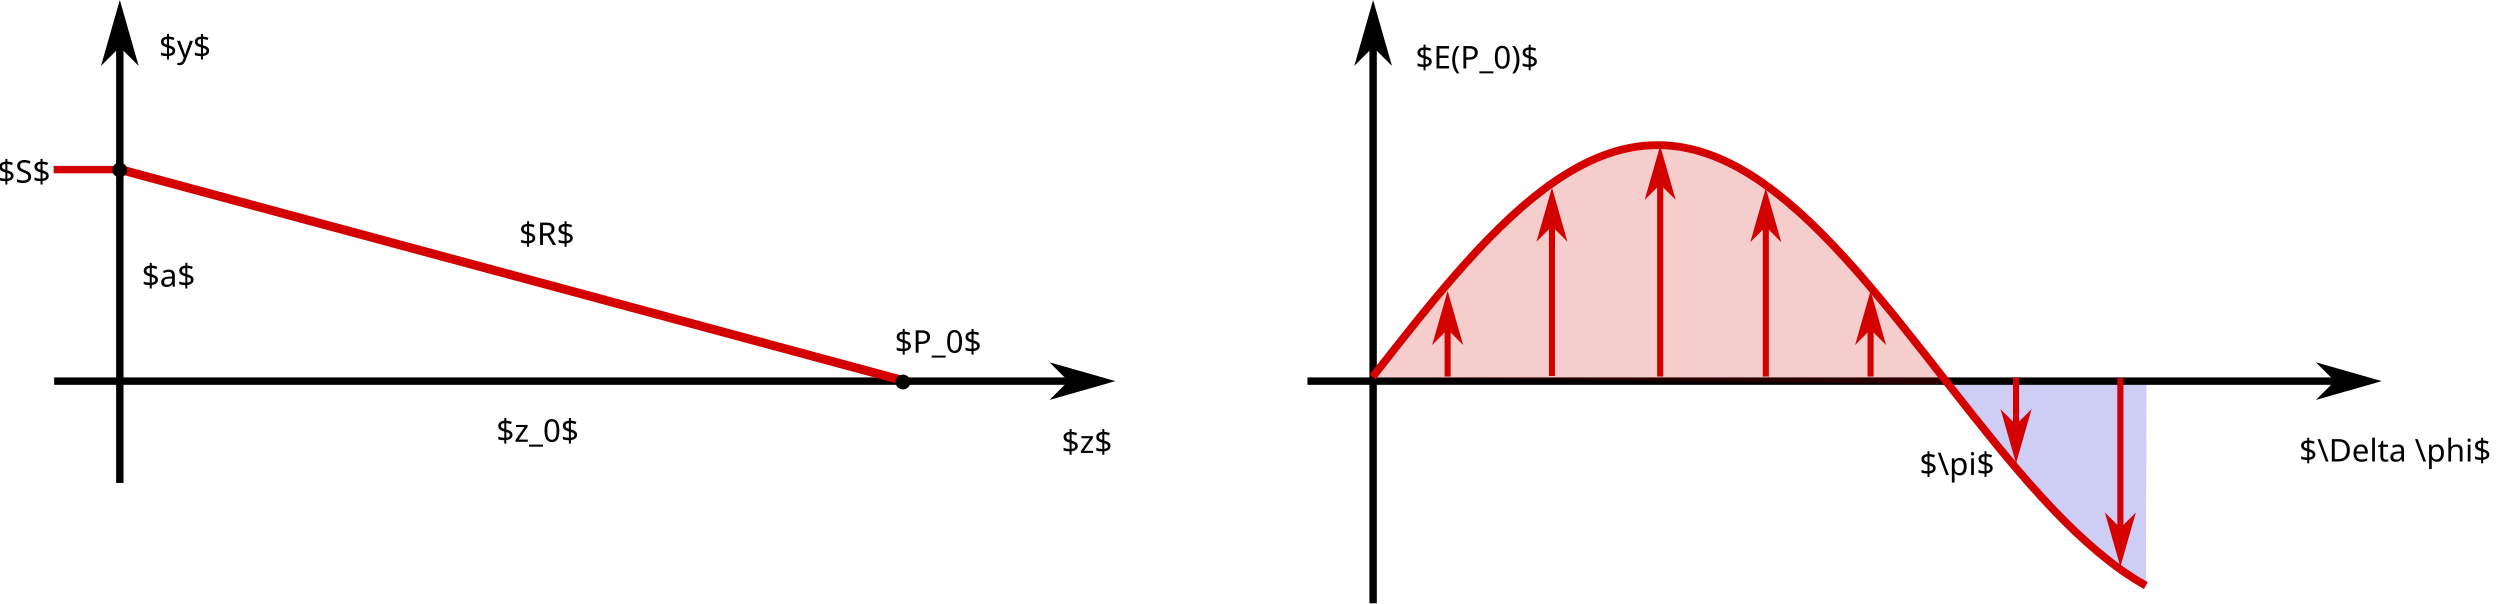
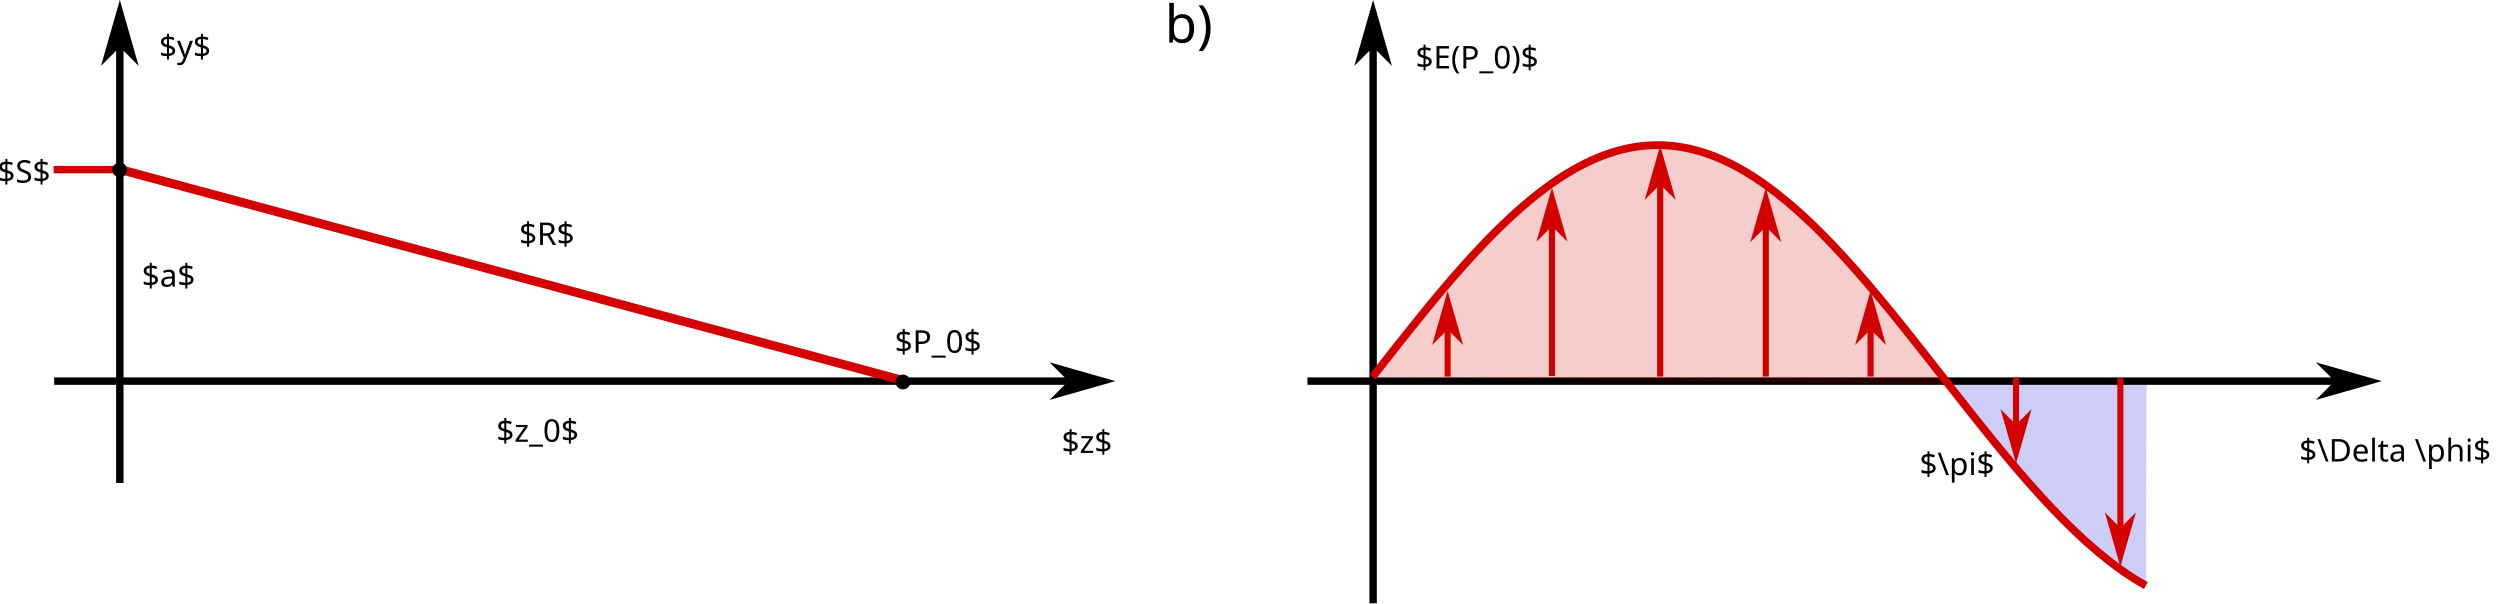
<svg xmlns="http://www.w3.org/2000/svg" width="505.691mm" height="122.028mm" viewBox="0 0 505.691 122.028" version="1.1" id="svg211">
  <defs id="defs205">
    <marker orient="auto" refY="0" refX="0" id="Arrow1Sstart" style="overflow:visible">
      <path id="path62074" d="M 0,0 5,-5 -12.5,0 5,5 Z" style="fill:#000000;fill-opacity:1;fill-rule:evenodd;stroke:#000000;stroke-width:1pt;stroke-opacity:1" transform="matrix(0.2,0,0,0.2,1.2,0)" />
    </marker>
    <marker orient="auto" refY="0" refX="0" id="Arrow2Mstart" style="overflow:visible">
      <path id="path62086" style="fill:#000000;fill-opacity:1;fill-rule:evenodd;stroke:#000000;stroke-width:0.625;stroke-linejoin:round;stroke-opacity:1" d="M 8.719,4.034 -2.207,0.016 8.719,-4.002 c -1.745,2.372 -1.735,5.617 -6e-7,8.035 z" transform="scale(0.6)" />
    </marker>
    <marker style="overflow:visible" id="marker18155" refX="0" refY="0" orient="auto">
      <path transform="matrix(0.4,0,0,0.4,4,0)" style="fill:#000000;fill-opacity:1;fill-rule:evenodd;stroke:#000000;stroke-width:1pt;stroke-opacity:1" d="M 0,0 5,-5 -12.5,0 5,5 Z" id="path18153" />
    </marker>
    <marker style="overflow:visible" id="marker15778" refX="0" refY="0" orient="auto">
      <path transform="matrix(-0.4,0,0,-0.4,-4,0)" style="fill:#d40000;fill-opacity:1;fill-rule:evenodd;stroke:#d40000;stroke-width:1pt;stroke-opacity:1" d="M 0,0 5,-5 -12.5,0 5,5 Z" id="path15776" />
    </marker>
    <marker style="overflow:visible" id="marker14070" refX="0" refY="0" orient="auto">
      <path transform="matrix(-0.4,0,0,-0.4,-4,0)" style="fill:#d40000;fill-opacity:1;fill-rule:evenodd;stroke:#d40000;stroke-width:1pt;stroke-opacity:1" d="M 0,0 5,-5 -12.5,0 5,5 Z" id="path14068" />
    </marker>
    <marker orient="auto" refY="0" refX="0" id="StopL" style="overflow:visible">
      <path id="path1616" d="M 0,5.65 V -5.65" style="fill:#666666;fill-opacity:1;fill-rule:evenodd;stroke:#666666;stroke-width:1pt;stroke-opacity:1" transform="scale(0.8)" />
    </marker>
    <marker orient="auto" refY="0" refX="0" id="Arrow1Mstart-7" style="overflow:visible">
      <path id="path1453-0" d="M 0,0 5,-5 -12.5,0 5,5 Z" style="fill:#000000;fill-opacity:1;fill-rule:evenodd;stroke:#000000;stroke-width:1pt;stroke-opacity:1" transform="matrix(0.4,0,0,0.4,4,0)" />
    </marker>
    <marker orient="auto" refY="0" refX="0" id="Arrow1Mstart-3" style="overflow:visible">
      <path id="path1453-6" d="M 0,0 5,-5 -12.5,0 5,5 Z" style="fill:#000000;fill-opacity:1;fill-rule:evenodd;stroke:#000000;stroke-width:1pt;stroke-opacity:1" transform="matrix(0.4,0,0,0.4,4,0)" />
    </marker>
    <marker orient="auto" refY="0" refX="0" id="Arrow1Mend-1" style="overflow:visible">
      <path id="path1456-2" d="M 0,0 5,-5 -12.5,0 5,5 Z" style="fill:#000000;fill-opacity:1;fill-rule:evenodd;stroke:#000000;stroke-width:1pt;stroke-opacity:1" transform="matrix(-0.4,0,0,-0.4,-4,0)" />
    </marker>
    <marker orient="auto" refY="0" refX="0" id="Arrow1Mstart-7-9" style="overflow:visible">
      <path id="path1453-0-3" d="M 0,0 5,-5 -12.5,0 5,5 Z" style="fill:#666666;fill-opacity:1;fill-rule:evenodd;stroke:#666666;stroke-width:1pt;stroke-opacity:1" transform="matrix(0.4,0,0,0.4,4,0)" />
    </marker>
    <marker orient="auto" refY="0" refX="0" id="Arrow1Mend-9-1" style="overflow:visible">
      <path id="path1456-3-9" d="M 0,0 5,-5 -12.5,0 5,5 Z" style="fill:#666666;fill-opacity:1;fill-rule:evenodd;stroke:#666666;stroke-width:1pt;stroke-opacity:1" transform="matrix(-0.4,0,0,-0.4,-4,0)" />
    </marker>
    <marker orient="auto" refY="0" refX="0" id="Arrow1Mstart-3-6" style="overflow:visible">
      <path id="path1453-6-1" d="M 0,0 5,-5 -12.5,0 5,5 Z" style="fill:#000000;fill-opacity:1;fill-rule:evenodd;stroke:#000000;stroke-width:1pt;stroke-opacity:1" transform="matrix(0.4,0,0,0.4,4,0)" />
    </marker>
    <marker orient="auto" refY="0" refX="0" id="Arrow1Mend-1-0" style="overflow:visible">
      <path id="path1456-2-6" d="M 0,0 5,-5 -12.5,0 5,5 Z" style="fill:#000000;fill-opacity:1;fill-rule:evenodd;stroke:#000000;stroke-width:1pt;stroke-opacity:1" transform="matrix(-0.4,0,0,-0.4,-4,0)" />
    </marker>
    <marker orient="auto" refY="0" refX="0" id="Arrow1Mstart-7-9-6" style="overflow:visible">
      <path id="path1453-0-3-1" d="M 0,0 5,-5 -12.5,0 5,5 Z" style="fill:#000000;fill-opacity:1;fill-rule:evenodd;stroke:#000000;stroke-width:1pt;stroke-opacity:1" transform="matrix(0.4,0,0,0.4,4,0)" />
    </marker>
    <marker orient="auto" refY="0" refX="0" id="Arrow1Mend-9-1-5" style="overflow:visible">
      <path id="path1456-3-9-5" d="M 0,0 5,-5 -12.5,0 5,5 Z" style="fill:#000000;fill-opacity:1;fill-rule:evenodd;stroke:#000000;stroke-width:1pt;stroke-opacity:1" transform="matrix(-0.4,0,0,-0.4,-4,0)" />
    </marker>
    <marker style="overflow:visible" id="marker14070-4" refX="0" refY="0" orient="auto">
      <path transform="matrix(-0.4,0,0,-0.4,-4,0)" style="fill:#d40000;fill-opacity:1;fill-rule:evenodd;stroke:#d40000;stroke-width:1pt;stroke-opacity:1" d="M 0,0 5,-5 -12.5,0 5,5 Z" id="path14068-5" />
    </marker>
    <marker style="overflow:visible" id="marker18155-3" refX="0" refY="0" orient="auto">
      <path transform="matrix(0.4,0,0,0.4,4,0)" style="fill:#000000;fill-opacity:1;fill-rule:evenodd;stroke:#000000;stroke-width:1pt;stroke-opacity:1" d="M 0,0 5,-5 -12.5,0 5,5 Z" id="path18153-0" />
    </marker>
    <marker style="overflow:visible" id="marker14070-8" refX="0" refY="0" orient="auto">
      <path transform="matrix(-0.4,0,0,-0.4,-4,0)" style="fill:#d40000;fill-opacity:1;fill-rule:evenodd;stroke:#d40000;stroke-width:1pt;stroke-opacity:1" d="M 0,0 5,-5 -12.5,0 5,5 Z" id="path14068-8" />
    </marker>
    <marker style="overflow:visible" id="marker14070-6" refX="0" refY="0" orient="auto">
      <path transform="matrix(-0.4,0,0,-0.4,-4,0)" style="fill:#d40000;fill-opacity:1;fill-rule:evenodd;stroke:#d40000;stroke-width:1pt;stroke-opacity:1" d="M 0,0 5,-5 -12.5,0 5,5 Z" id="path14068-1" />
    </marker>
    <marker style="overflow:visible" id="marker18155-7" refX="0" refY="0" orient="auto">
      <path transform="matrix(0.4,0,0,0.4,4,0)" style="fill:#000000;fill-opacity:1;fill-rule:evenodd;stroke:#000000;stroke-width:1pt;stroke-opacity:1" d="M 0,0 5,-5 -12.5,0 5,5 Z" id="path18153-9" />
    </marker>
    <marker style="overflow:visible" id="marker18155-3-2" refX="0" refY="0" orient="auto">
      <path transform="matrix(0.4,0,0,0.4,4,0)" style="fill:#000000;fill-opacity:1;fill-rule:evenodd;stroke:#000000;stroke-width:1pt;stroke-opacity:1" d="M 0,0 5,-5 -12.5,0 5,5 Z" id="path18153-0-0" />
    </marker>
    <marker style="overflow:visible" id="marker14070-6-2" refX="0" refY="0" orient="auto">
      <path transform="matrix(-0.4,0,0,-0.4,-4,0)" style="fill:#d40000;fill-opacity:1;fill-rule:evenodd;stroke:#d40000;stroke-width:1pt;stroke-opacity:1" d="M 0,0 5,-5 -12.5,0 5,5 Z" id="path14068-1-3" />
    </marker>
    <marker style="overflow:visible" id="marker18155-7-6" refX="0" refY="0" orient="auto">
      <path transform="matrix(0.4,0,0,0.4,4,0)" style="fill:#000000;fill-opacity:1;fill-rule:evenodd;stroke:#000000;stroke-width:1pt;stroke-opacity:1" d="M 0,0 5,-5 -12.5,0 5,5 Z" id="path18153-9-5" />
    </marker>
    <marker style="overflow:visible" id="marker18155-3-2-6" refX="0" refY="0" orient="auto">
      <path transform="matrix(0.4,0,0,0.4,4,0)" style="fill:#000000;fill-opacity:1;fill-rule:evenodd;stroke:#000000;stroke-width:1pt;stroke-opacity:1" d="M 0,0 5,-5 -12.5,0 5,5 Z" id="path18153-0-0-9" />
    </marker>
    <marker style="overflow:visible" id="marker14070-6-2-3" refX="0" refY="0" orient="auto">
      <path transform="matrix(-0.4,0,0,-0.4,-4,0)" style="fill:#d40000;fill-opacity:1;fill-rule:evenodd;stroke:#d40000;stroke-width:1pt;stroke-opacity:1" d="M 0,0 5,-5 -12.5,0 5,5 Z" id="path14068-1-3-7" />
    </marker>
    <marker style="overflow:visible" id="marker14070-6-2-2" refX="0" refY="0" orient="auto">
      <path transform="matrix(-0.4,0,0,-0.4,-4,0)" style="fill:#d40000;fill-opacity:1;fill-rule:evenodd;stroke:#d40000;stroke-width:1pt;stroke-opacity:1" d="M 0,0 5,-5 -12.5,0 5,5 Z" id="path14068-1-3-6" />
    </marker>
    <marker style="overflow:visible" id="marker18155-7-5" refX="0" refY="0" orient="auto">
      <path transform="matrix(0.4,0,0,0.4,4,0)" style="fill:#000000;fill-opacity:1;fill-rule:evenodd;stroke:#000000;stroke-width:1pt;stroke-opacity:1" d="M 0,0 5,-5 -12.5,0 5,5 Z" id="path18153-9-9" />
    </marker>
    <marker style="overflow:visible" id="marker18155-3-2-4" refX="0" refY="0" orient="auto">
      <path transform="matrix(0.4,0,0,0.4,4,0)" style="fill:#000000;fill-opacity:1;fill-rule:evenodd;stroke:#000000;stroke-width:1pt;stroke-opacity:1" d="M 0,0 5,-5 -12.5,0 5,5 Z" id="path18153-0-0-90" />
    </marker>
    <marker style="overflow:visible" id="marker14070-6-2-9" refX="0" refY="0" orient="auto">
      <path transform="matrix(-0.4,0,0,-0.4,-4,0)" style="fill:#d40000;fill-opacity:1;fill-rule:evenodd;stroke:#d40000;stroke-width:1pt;stroke-opacity:1" d="M 0,0 5,-5 -12.5,0 5,5 Z" id="path14068-1-3-1" />
    </marker>
    <marker style="overflow:visible" id="marker14070-6-2-2-7" refX="0" refY="0" orient="auto">
      <path transform="matrix(-0.4,0,0,-0.4,-4,0)" style="fill:#d40000;fill-opacity:1;fill-rule:evenodd;stroke:#d40000;stroke-width:1pt;stroke-opacity:1" d="M 0,0 5,-5 -12.5,0 5,5 Z" id="path14068-1-3-6-7" />
    </marker>
    <marker style="overflow:visible" id="marker14070-6-2-9-1" refX="0" refY="0" orient="auto">
      <path transform="matrix(-0.4,0,0,-0.4,-4,0)" style="fill:#d40000;fill-opacity:1;fill-rule:evenodd;stroke:#d40000;stroke-width:1pt;stroke-opacity:1" d="M 0,0 5,-5 -12.5,0 5,5 Z" id="path14068-1-3-1-1" />
    </marker>
    <marker style="overflow:visible" id="marker14070-6-2-2-7-5" refX="0" refY="0" orient="auto">
      <path transform="matrix(-0.4,0,0,-0.4,-4,0)" style="fill:#d40000;fill-opacity:1;fill-rule:evenodd;stroke:#d40000;stroke-width:1pt;stroke-opacity:1" d="M 0,0 5,-5 -12.5,0 5,5 Z" id="path14068-1-3-6-7-9" />
    </marker>
    <marker style="overflow:visible" id="marker14070-6-2-2-7-56" refX="0" refY="0" orient="auto">
      <path transform="matrix(-0.4,0,0,-0.4,-4,0)" style="fill:#d40000;fill-opacity:1;fill-rule:evenodd;stroke:#d40000;stroke-width:1pt;stroke-opacity:1" d="M 0,0 5,-5 -12.5,0 5,5 Z" id="path14068-1-3-6-7-2" />
    </marker>
    <marker style="overflow:visible" id="marker14070-6-2-2-7-2" refX="0" refY="0" orient="auto">
      <path transform="matrix(-0.4,0,0,-0.4,-4,0)" style="fill:#d40000;fill-opacity:1;fill-rule:evenodd;stroke:#d40000;stroke-width:1pt;stroke-opacity:1" d="M 0,0 5,-5 -12.5,0 5,5 Z" id="path14068-1-3-6-7-7" />
    </marker>
    <marker style="overflow:visible" id="marker18155-7-5-9" refX="0" refY="0" orient="auto">
      <path transform="matrix(0.4,0,0,0.4,4,0)" style="fill:#000000;fill-opacity:1;fill-rule:evenodd;stroke:#000000;stroke-width:1pt;stroke-opacity:1" d="M 0,0 5,-5 -12.5,0 5,5 Z" id="path18153-9-9-3" />
    </marker>
    <marker orient="auto" refY="0" refX="0" id="Arrow1Mstart-7-9-0" style="overflow:visible">
      <path id="path1453-0-3-6" d="M 0,0 5,-5 -12.5,0 5,5 Z" style="fill:#666666;fill-opacity:1;fill-rule:evenodd;stroke:#666666;stroke-width:1pt;stroke-opacity:1" transform="matrix(0.4,0,0,0.4,4,0)" />
    </marker>
    <marker orient="auto" refY="0" refX="0" id="Arrow1Mend-9-1-2" style="overflow:visible">
      <path id="path1456-3-9-6" d="M 0,0 5,-5 -12.5,0 5,5 Z" style="fill:#666666;fill-opacity:1;fill-rule:evenodd;stroke:#666666;stroke-width:1pt;stroke-opacity:1" transform="matrix(-0.4,0,0,-0.4,-4,0)" />
    </marker>
    <marker style="overflow:visible" id="marker18155-7-5-92" refX="0" refY="0" orient="auto">
      <path transform="matrix(0.4,0,0,0.4,4,0)" style="fill:#000000;fill-opacity:1;fill-rule:evenodd;stroke:#000000;stroke-width:1pt;stroke-opacity:1" d="M 0,0 5,-5 -12.5,0 5,5 Z" id="path18153-9-9-0" />
    </marker>
    <marker orient="auto" refY="0" refX="0" id="Arrow1Mstart-7-9-2" style="overflow:visible">
      <path id="path1453-0-3-3" d="M 0,0 5,-5 -12.5,0 5,5 Z" style="fill:#666666;fill-opacity:1;fill-rule:evenodd;stroke:#666666;stroke-width:1pt;stroke-opacity:1" transform="matrix(0.4,0,0,0.4,4,0)" />
    </marker>
    <marker orient="auto" refY="0" refX="0" id="Arrow1Mend-9-1-7" style="overflow:visible">
      <path id="path1456-3-9-59" d="M 0,0 5,-5 -12.5,0 5,5 Z" style="fill:#666666;fill-opacity:1;fill-rule:evenodd;stroke:#666666;stroke-width:1pt;stroke-opacity:1" transform="matrix(-0.4,0,0,-0.4,-4,0)" />
    </marker>
    <marker style="overflow:visible" id="marker14070-6-2-2-7-22" refX="0" refY="0" orient="auto">
      <path transform="matrix(-0.4,0,0,-0.4,-4,0)" style="fill:#d40000;fill-opacity:1;fill-rule:evenodd;stroke:#d40000;stroke-width:1pt;stroke-opacity:1" d="M 0,0 5,-5 -12.5,0 5,5 Z" id="path14068-1-3-6-7-8" />
    </marker>
    <marker style="overflow:visible" id="marker18155-3-2-4-9" refX="0" refY="0" orient="auto">
      <path transform="matrix(0.4,0,0,0.4,4,0)" style="fill:#000000;fill-opacity:1;fill-rule:evenodd;stroke:#000000;stroke-width:1pt;stroke-opacity:1" d="M 0,0 5,-5 -12.5,0 5,5 Z" id="path18153-0-0-90-7" />
    </marker>
    <marker style="overflow:visible" id="marker14070-6-2-2-7-2-3" refX="0" refY="0" orient="auto">
      <path transform="matrix(-0.4,0,0,-0.4,-4,0)" style="fill:#d40000;fill-opacity:1;fill-rule:evenodd;stroke:#d40000;stroke-width:1pt;stroke-opacity:1" d="M 0,0 5,-5 -12.5,0 5,5 Z" id="path14068-1-3-6-7-7-6" />
    </marker>
    <marker style="overflow:visible" id="marker18155-7-5-9-1" refX="0" refY="0" orient="auto">
      <path transform="matrix(0.4,0,0,0.4,4,0)" style="fill:#000000;fill-opacity:1;fill-rule:evenodd;stroke:#000000;stroke-width:1pt;stroke-opacity:1" d="M 0,0 5,-5 -12.5,0 5,5 Z" id="path18153-9-9-3-2" />
    </marker>
    <marker orient="auto" refY="0" refX="0" id="Arrow1Mstart-7-9-0-9" style="overflow:visible">
      <path id="path1453-0-3-6-3" d="M 0,0 5,-5 -12.5,0 5,5 Z" style="fill:#666666;fill-opacity:1;fill-rule:evenodd;stroke:#666666;stroke-width:1pt;stroke-opacity:1" transform="matrix(0.4,0,0,0.4,4,0)" />
    </marker>
    <marker orient="auto" refY="0" refX="0" id="Arrow1Mend-9-1-2-1" style="overflow:visible">
      <path id="path1456-3-9-6-9" d="M 0,0 5,-5 -12.5,0 5,5 Z" style="fill:#666666;fill-opacity:1;fill-rule:evenodd;stroke:#666666;stroke-width:1pt;stroke-opacity:1" transform="matrix(-0.4,0,0,-0.4,-4,0)" />
    </marker>
    <marker style="overflow:visible" id="marker18155-7-5-6" refX="0" refY="0" orient="auto">
      <path transform="matrix(0.4,0,0,0.4,4,0)" style="fill:#000000;fill-opacity:1;fill-rule:evenodd;stroke:#000000;stroke-width:1pt;stroke-opacity:1" d="M 0,0 5,-5 -12.5,0 5,5 Z" id="path18153-9-9-8" />
    </marker>
    <marker orient="auto" refY="0" refX="0" id="Arrow1Mstart-7-9-26" style="overflow:visible">
      <path id="path1453-0-3-64" d="M 0,0 5,-5 -12.5,0 5,5 Z" style="fill:#666666;fill-opacity:1;fill-rule:evenodd;stroke:#666666;stroke-width:1pt;stroke-opacity:1" transform="matrix(0.4,0,0,0.4,4,0)" />
    </marker>
    <marker orient="auto" refY="0" refX="0" id="Arrow1Mend-9-1-9" style="overflow:visible">
      <path id="path1456-3-9-50" d="M 0,0 5,-5 -12.5,0 5,5 Z" style="fill:#666666;fill-opacity:1;fill-rule:evenodd;stroke:#666666;stroke-width:1pt;stroke-opacity:1" transform="matrix(-0.4,0,0,-0.4,-4,0)" />
    </marker>
    <marker style="overflow:visible" id="marker18155-7-5-1" refX="0" refY="0" orient="auto">
      <path transform="matrix(0.4,0,0,0.4,4,0)" style="fill:#000000;fill-opacity:1;fill-rule:evenodd;stroke:#000000;stroke-width:1pt;stroke-opacity:1" d="M 0,0 5,-5 -12.5,0 5,5 Z" id="path18153-9-9-06" />
    </marker>
    <marker orient="auto" refY="0" refX="0" id="Arrow1Mstart-7-9-1" style="overflow:visible">
      <path id="path1453-0-3-5" d="M 0,0 5,-5 -12.5,0 5,5 Z" style="fill:#666666;fill-opacity:1;fill-rule:evenodd;stroke:#666666;stroke-width:1pt;stroke-opacity:1" transform="matrix(0.4,0,0,0.4,4,0)" />
    </marker>
    <marker orient="auto" refY="0" refX="0" id="Arrow1Mend-9-1-94" style="overflow:visible">
      <path id="path1456-3-9-9" d="M 0,0 5,-5 -12.5,0 5,5 Z" style="fill:#666666;fill-opacity:1;fill-rule:evenodd;stroke:#666666;stroke-width:1pt;stroke-opacity:1" transform="matrix(-0.4,0,0,-0.4,-4,0)" />
    </marker>
    <marker style="overflow:visible" id="marker14070-6-2-2-7-0" refX="0" refY="0" orient="auto">
      <path transform="matrix(-0.4,0,0,-0.4,-4,0)" style="fill:#d40000;fill-opacity:1;fill-rule:evenodd;stroke:#d40000;stroke-width:1pt;stroke-opacity:1" d="M 0,0 5,-5 -12.5,0 5,5 Z" id="path14068-1-3-6-7-91" />
    </marker>
    <marker style="overflow:visible" id="marker18155-3-2-4-7" refX="0" refY="0" orient="auto">
      <path transform="matrix(0.4,0,0,0.4,4,0)" style="fill:#000000;fill-opacity:1;fill-rule:evenodd;stroke:#000000;stroke-width:1pt;stroke-opacity:1" d="M 0,0 5,-5 -12.5,0 5,5 Z" id="path18153-0-0-90-71" />
    </marker>
    <marker style="overflow:visible" id="marker14070-6-2-2-7-2-1" refX="0" refY="0" orient="auto">
      <path transform="matrix(-0.4,0,0,-0.4,-4,0)" style="fill:#d40000;fill-opacity:1;fill-rule:evenodd;stroke:#d40000;stroke-width:1pt;stroke-opacity:1" d="M 0,0 5,-5 -12.5,0 5,5 Z" id="path14068-1-3-6-7-7-5" />
    </marker>
    <marker style="overflow:visible" id="marker18155-7-5-9-9" refX="0" refY="0" orient="auto">
      <path transform="matrix(0.4,0,0,0.4,4,0)" style="fill:#000000;fill-opacity:1;fill-rule:evenodd;stroke:#000000;stroke-width:1pt;stroke-opacity:1" d="M 0,0 5,-5 -12.5,0 5,5 Z" id="path18153-9-9-3-7" />
    </marker>
    <marker orient="auto" refY="0" refX="0" id="Arrow1Mstart-7-9-0-7" style="overflow:visible">
      <path id="path1453-0-3-6-6" d="M 0,0 5,-5 -12.5,0 5,5 Z" style="fill:#666666;fill-opacity:1;fill-rule:evenodd;stroke:#666666;stroke-width:1pt;stroke-opacity:1" transform="matrix(0.4,0,0,0.4,4,0)" />
    </marker>
    <marker orient="auto" refY="0" refX="0" id="Arrow1Mend-9-1-2-7" style="overflow:visible">
      <path id="path1456-3-9-6-3" d="M 0,0 5,-5 -12.5,0 5,5 Z" style="fill:#666666;fill-opacity:1;fill-rule:evenodd;stroke:#666666;stroke-width:1pt;stroke-opacity:1" transform="matrix(-0.4,0,0,-0.4,-4,0)" />
    </marker>
    <marker style="overflow:visible" id="marker14070-6-2-2-7-0-4" refX="0" refY="0" orient="auto">
      <path transform="matrix(-0.4,0,0,-0.4,-4,0)" style="fill:#d40000;fill-opacity:1;fill-rule:evenodd;stroke:#d40000;stroke-width:1pt;stroke-opacity:1" d="M 0,0 5,-5 -12.5,0 5,5 Z" id="path14068-1-3-6-7-91-8" />
    </marker>
    <marker style="overflow:visible" id="marker14070-6-2-2-7-0-0" refX="0" refY="0" orient="auto">
      <path transform="matrix(-0.4,0,0,-0.4,-4,0)" style="fill:#d40000;fill-opacity:1;fill-rule:evenodd;stroke:#d40000;stroke-width:1pt;stroke-opacity:1" d="M 0,0 5,-5 -12.5,0 5,5 Z" id="path14068-1-3-6-7-91-3" />
    </marker>
    <marker style="overflow:visible" id="marker14070-6-2-2-7-2-1-4" refX="0" refY="0" orient="auto">
      <path transform="matrix(-0.4,0,0,-0.4,-4,0)" style="fill:#d40000;fill-opacity:1;fill-rule:evenodd;stroke:#d40000;stroke-width:1pt;stroke-opacity:1" d="M 0,0 5,-5 -12.5,0 5,5 Z" id="path14068-1-3-6-7-7-5-4" />
    </marker>
    <marker style="overflow:visible" id="marker14070-6-2-2-7-0-47" refX="0" refY="0" orient="auto">
      <path transform="matrix(-0.4,0,0,-0.4,-4,0)" style="fill:#d40000;fill-opacity:1;fill-rule:evenodd;stroke:#d40000;stroke-width:1pt;stroke-opacity:1" d="M 0,0 5,-5 -12.5,0 5,5 Z" id="path14068-1-3-6-7-91-6" />
    </marker>
    <marker style="overflow:visible" id="marker14070-6-2-2-7-2-1-1" refX="0" refY="0" orient="auto">
      <path transform="matrix(-0.4,0,0,-0.4,-4,0)" style="fill:#d40000;fill-opacity:1;fill-rule:evenodd;stroke:#d40000;stroke-width:1pt;stroke-opacity:1" d="M 0,0 5,-5 -12.5,0 5,5 Z" id="path14068-1-3-6-7-7-5-7" />
    </marker>
    <marker style="overflow:visible" id="marker14070-6-2-2-7-2-1-7" refX="0" refY="0" orient="auto">
      <path transform="matrix(-0.4,0,0,-0.4,-4,0)" style="fill:#d40000;fill-opacity:1;fill-rule:evenodd;stroke:#d40000;stroke-width:1pt;stroke-opacity:1" d="M 0,0 5,-5 -12.5,0 5,5 Z" id="path14068-1-3-6-7-7-5-8" />
    </marker>
    <marker style="overflow:visible" id="marker14070-6-2-2-7-0-41" refX="0" refY="0" orient="auto">
      <path transform="matrix(-0.4,0,0,-0.4,-4,0)" style="fill:#d40000;fill-opacity:1;fill-rule:evenodd;stroke:#d40000;stroke-width:1pt;stroke-opacity:1" d="M 0,0 5,-5 -12.5,0 5,5 Z" id="path14068-1-3-6-7-91-85" />
    </marker>
    <marker style="overflow:visible" id="marker14070-6-2-2-7-0-7" refX="0" refY="0" orient="auto">
      <path transform="matrix(-0.4,0,0,-0.4,-4,0)" style="fill:#d40000;fill-opacity:1;fill-rule:evenodd;stroke:#d40000;stroke-width:1pt;stroke-opacity:1" d="M 0,0 5,-5 -12.5,0 5,5 Z" id="path14068-1-3-6-7-91-5" />
    </marker>
    <marker style="overflow:visible" id="marker14070-6-2-2-7-2-1-8" refX="0" refY="0" orient="auto">
      <path transform="matrix(-0.4,0,0,-0.4,-4,0)" style="fill:#d40000;fill-opacity:1;fill-rule:evenodd;stroke:#d40000;stroke-width:1pt;stroke-opacity:1" d="M 0,0 5,-5 -12.5,0 5,5 Z" id="path14068-1-3-6-7-7-5-83" />
    </marker>
    <marker style="overflow:visible" id="marker14070-6-2-2-7-0-8" refX="0" refY="0" orient="auto">
      <path transform="matrix(-0.4,0,0,-0.4,-4,0)" style="fill:#d40000;fill-opacity:1;fill-rule:evenodd;stroke:#d40000;stroke-width:1pt;stroke-opacity:1" d="M 0,0 5,-5 -12.5,0 5,5 Z" id="path14068-1-3-6-7-91-9" />
    </marker>
    <marker style="overflow:visible" id="marker14070-6-2-2-7-2-1-43" refX="0" refY="0" orient="auto">
      <path transform="matrix(-0.4,0,0,-0.4,-4,0)" style="fill:#d40000;fill-opacity:1;fill-rule:evenodd;stroke:#d40000;stroke-width:1pt;stroke-opacity:1" d="M 0,0 5,-5 -12.5,0 5,5 Z" id="path14068-1-3-6-7-7-5-3" />
    </marker>
    <marker style="overflow:visible" id="marker14070-6-2-2-7-0-09" refX="0" refY="0" orient="auto">
      <path transform="matrix(-0.4,0,0,-0.4,-4,0)" style="fill:#d40000;fill-opacity:1;fill-rule:evenodd;stroke:#d40000;stroke-width:1pt;stroke-opacity:1" d="M 0,0 5,-5 -12.5,0 5,5 Z" id="path14068-1-3-6-7-91-36" />
    </marker>
    <marker style="overflow:visible" id="marker14070-6-2-2-7-2-1-2" refX="0" refY="0" orient="auto">
      <path transform="matrix(-0.4,0,0,-0.4,-4,0)" style="fill:#d40000;fill-opacity:1;fill-rule:evenodd;stroke:#d40000;stroke-width:1pt;stroke-opacity:1" d="M 0,0 5,-5 -12.5,0 5,5 Z" id="path14068-1-3-6-7-7-5-6" />
    </marker>
    <marker style="overflow:visible" id="marker14070-6-2-2-7-0-75" refX="0" refY="0" orient="auto">
      <path transform="matrix(-0.4,0,0,-0.4,-4,0)" style="fill:#d40000;fill-opacity:1;fill-rule:evenodd;stroke:#d40000;stroke-width:1pt;stroke-opacity:1" d="M 0,0 5,-5 -12.5,0 5,5 Z" id="path14068-1-3-6-7-91-92" />
    </marker>
    <marker style="overflow:visible" id="marker18155-7-5-9-9-6" refX="0" refY="0" orient="auto">
      <path transform="matrix(0.4,0,0,0.4,4,0)" style="fill:#000000;fill-opacity:1;fill-rule:evenodd;stroke:#000000;stroke-width:1pt;stroke-opacity:1" d="M 0,0 5,-5 -12.5,0 5,5 Z" id="path18153-9-9-3-7-2" />
    </marker>
    <marker style="overflow:visible" id="marker18155-7-5-9-9-6-6" refX="0" refY="0" orient="auto">
      <path transform="matrix(0.4,0,0,0.4,4,0)" style="fill:#666666;fill-opacity:1;fill-rule:evenodd;stroke:#666666;stroke-width:1pt;stroke-opacity:1" d="M 0,0 5,-5 -12.5,0 5,5 Z" id="path18153-9-9-3-7-2-2" />
    </marker>
    <marker style="overflow:visible" id="marker14070-6-2-2-7-0-75-6" refX="0" refY="0" orient="auto">
      <path transform="matrix(-0.4,0,0,-0.4,-4,0)" style="fill:#000000;fill-opacity:1;fill-rule:evenodd;stroke:#000000;stroke-width:1pt;stroke-opacity:1" d="M 0,0 5,-5 -12.5,0 5,5 Z" id="path14068-1-3-6-7-91-92-1" />
    </marker>
    <marker style="overflow:visible" id="marker14070-6-2-2-7-0-75-6-3" refX="0" refY="0" orient="auto">
      <path transform="matrix(-0.4,0,0,-0.4,-4,0)" style="fill:#000000;fill-opacity:1;fill-rule:evenodd;stroke:#000000;stroke-width:1pt;stroke-opacity:1" d="M 0,0 5,-5 -12.5,0 5,5 Z" id="path14068-1-3-6-7-91-92-1-6" />
    </marker>
    <marker style="overflow:visible" id="marker18155-7-5-9-9-6-5" refX="0" refY="0" orient="auto">
      <path transform="matrix(0.4,0,0,0.4,4,0)" style="fill:#000000;fill-opacity:1;fill-rule:evenodd;stroke:#000000;stroke-width:1pt;stroke-opacity:1" d="M 0,0 5,-5 -12.5,0 5,5 Z" id="path18153-9-9-3-7-2-3" />
    </marker>
    <marker style="overflow:visible" id="marker18155-7-5-9-9-6-5-6" refX="0" refY="0" orient="auto">
      <path transform="matrix(0.4,0,0,0.4,4,0)" style="fill:#000000;fill-opacity:1;fill-rule:evenodd;stroke:#000000;stroke-width:1pt;stroke-opacity:1" d="M 0,0 5,-5 -12.5,0 5,5 Z" id="path18153-9-9-3-7-2-3-2" />
    </marker>
    <marker style="overflow:visible" id="marker14070-6-2-2-7-0-75-6-36" refX="0" refY="0" orient="auto">
      <path transform="matrix(-0.4,0,0,-0.4,-4,0)" style="fill:#000000;fill-opacity:1;fill-rule:evenodd;stroke:#000000;stroke-width:1pt;stroke-opacity:1" d="M 0,0 5,-5 -12.5,0 5,5 Z" id="path14068-1-3-6-7-91-92-1-0" />
    </marker>
    <marker style="overflow:visible" id="marker18155-7-5-9-9-6-6-6" refX="0" refY="0" orient="auto">
      <path transform="matrix(0.4,0,0,0.4,4,0)" style="fill:#666666;fill-opacity:1;fill-rule:evenodd;stroke:#666666;stroke-width:1pt;stroke-opacity:1" d="M 0,0 5,-5 -12.5,0 5,5 Z" id="path18153-9-9-3-7-2-2-1" />
    </marker>
    <marker style="overflow:visible" id="marker18155-7-5-9-9-6-5-2" refX="0" refY="0" orient="auto">
      <path transform="matrix(0.4,0,0,0.4,4,0)" style="fill:#000000;fill-opacity:1;fill-rule:evenodd;stroke:#000000;stroke-width:1pt;stroke-opacity:1" d="M 0,0 5,-5 -12.5,0 5,5 Z" id="path18153-9-9-3-7-2-3-0" />
    </marker>
    <marker style="overflow:visible" id="marker18155-7-5-9-9-6-5-6-2" refX="0" refY="0" orient="auto">
      <path transform="matrix(0.4,0,0,0.4,4,0)" style="fill:#000000;fill-opacity:1;fill-rule:evenodd;stroke:#000000;stroke-width:1pt;stroke-opacity:1" d="M 0,0 5,-5 -12.5,0 5,5 Z" id="path18153-9-9-3-7-2-3-2-3" />
    </marker>
    <marker style="overflow:visible" id="marker18155-7-5-9-9-6-5-6-2-3" refX="0" refY="0" orient="auto">
      <path transform="matrix(0.4,0,0,0.4,4,0)" style="fill:#000000;fill-opacity:1;fill-rule:evenodd;stroke:#000000;stroke-width:1pt;stroke-opacity:1" d="M 0,0 5,-5 -12.5,0 5,5 Z" id="path18153-9-9-3-7-2-3-2-3-6" />
    </marker>
    <marker style="overflow:visible" id="marker14070-6-2-2-7-0-75-6-36-7" refX="0" refY="0" orient="auto">
      <path transform="matrix(-0.4,0,0,-0.4,-4,0)" style="fill:#000000;fill-opacity:1;fill-rule:evenodd;stroke:#000000;stroke-width:1pt;stroke-opacity:1" d="M 0,0 5,-5 -12.5,0 5,5 Z" id="path14068-1-3-6-7-91-92-1-0-5" />
    </marker>
    <marker style="overflow:visible" id="marker18155-7-5-9-9-6-5-2-3" refX="0" refY="0" orient="auto">
      <path transform="matrix(0.4,0,0,0.4,4,0)" style="fill:#000000;fill-opacity:1;fill-rule:evenodd;stroke:#000000;stroke-width:1pt;stroke-opacity:1" d="M 0,0 5,-5 -12.5,0 5,5 Z" id="path18153-9-9-3-7-2-3-0-5" />
    </marker>
    <marker style="overflow:visible" id="marker18155-2" refX="0" refY="0" orient="auto">
      <path transform="matrix(0.4,0,0,0.4,4,0)" style="fill:#000000;fill-opacity:1;fill-rule:evenodd;stroke:#000000;stroke-width:1pt;stroke-opacity:1" d="M 0,0 5,-5 -12.5,0 5,5 Z" id="path18153-2" />
    </marker>
    <marker orient="auto" refY="0" refX="0" id="Arrow1Mend-9-1-5-8" style="overflow:visible">
      <path id="path1456-3-9-5-9" d="M 0,0 5,-5 -12.5,0 5,5 Z" style="fill:#000000;fill-opacity:1;fill-rule:evenodd;stroke:#000000;stroke-width:1pt;stroke-opacity:1" transform="matrix(-0.4,0,0,-0.4,-4,0)" />
    </marker>
    <marker style="overflow:visible" id="marker18155-7-5-9-9-6-5-6-3" refX="0" refY="0" orient="auto">
      <path transform="matrix(0.4,0,0,0.4,4,0)" style="fill:#000000;fill-opacity:1;fill-rule:evenodd;stroke:#000000;stroke-width:1pt;stroke-opacity:1" d="M 0,0 5,-5 -12.5,0 5,5 Z" id="path18153-9-9-3-7-2-3-2-6" />
    </marker>
    <marker style="overflow:visible" id="marker14070-6-2-2-7-0-75-6-7" refX="0" refY="0" orient="auto">
      <path transform="matrix(-0.4,0,0,-0.4,-4,0)" style="fill:#000000;fill-opacity:1;fill-rule:evenodd;stroke:#000000;stroke-width:1pt;stroke-opacity:1" d="M 0,0 5,-5 -12.5,0 5,5 Z" id="path14068-1-3-6-7-91-92-1-5" />
    </marker>
    <marker style="overflow:visible" id="marker15778-3-5-6-2" refX="0" refY="0" orient="auto">
      <path transform="matrix(-0.4,0,0,-0.4,-4,0)" style="fill:#d40000;fill-opacity:1;fill-rule:evenodd;stroke:#d40000;stroke-width:1pt;stroke-opacity:1" d="M 0,0 5,-5 -12.5,0 5,5 Z" id="path15776-6-3-2-9" />
    </marker>
    <marker style="overflow:visible" id="marker15778-3-9-3" refX="0" refY="0" orient="auto">
      <path transform="matrix(-0.4,0,0,-0.4,-4,0)" style="fill:#d40000;fill-opacity:1;fill-rule:evenodd;stroke:#d40000;stroke-width:1pt;stroke-opacity:1" d="M 0,0 5,-5 -12.5,0 5,5 Z" id="path15776-6-1-61" />
    </marker>
    <marker style="overflow:visible" id="marker15778-3-5-6" refX="0" refY="0" orient="auto">
      <path transform="matrix(-0.4,0,0,-0.4,-4,0)" style="fill:#d40000;fill-opacity:1;fill-rule:evenodd;stroke:#d40000;stroke-width:1pt;stroke-opacity:1" d="M 0,0 5,-5 -12.5,0 5,5 Z" id="path15776-6-3-2" />
    </marker>
    <marker style="overflow:visible" id="marker15778-3-9" refX="0" refY="0" orient="auto">
      <path transform="matrix(-0.4,0,0,-0.4,-4,0)" style="fill:#d40000;fill-opacity:1;fill-rule:evenodd;stroke:#d40000;stroke-width:1pt;stroke-opacity:1" d="M 0,0 5,-5 -12.5,0 5,5 Z" id="path15776-6-1" />
    </marker>
    <marker style="overflow:visible" id="marker15778-3-5" refX="0" refY="0" orient="auto">
      <path transform="matrix(-0.4,0,0,-0.4,-4,0)" style="fill:#d40000;fill-opacity:1;fill-rule:evenodd;stroke:#d40000;stroke-width:1pt;stroke-opacity:1" d="M 0,0 5,-5 -12.5,0 5,5 Z" id="path15776-6-3" />
    </marker>
    <marker style="overflow:visible" id="marker15778-3" refX="0" refY="0" orient="auto">
      <path transform="matrix(-0.4,0,0,-0.4,-4,0)" style="fill:#d40000;fill-opacity:1;fill-rule:evenodd;stroke:#d40000;stroke-width:1pt;stroke-opacity:1" d="M 0,0 5,-5 -12.5,0 5,5 Z" id="path15776-6" />
    </marker>
    <marker style="overflow:visible" id="marker15778-2" refX="0" refY="0" orient="auto">
      <path transform="matrix(-0.4,0,0,-0.4,-4,0)" style="fill:#d40000;fill-opacity:1;fill-rule:evenodd;stroke:#d40000;stroke-width:1pt;stroke-opacity:1" d="M 0,0 5,-5 -12.5,0 5,5 Z" id="path15776-0" />
    </marker>
    <marker style="overflow:visible" id="marker18155-23" refX="0" refY="0" orient="auto">
      <path transform="matrix(0.4,0,0,0.4,4,0)" style="fill:#000000;fill-opacity:1;fill-rule:evenodd;stroke:#000000;stroke-width:1pt;stroke-opacity:1" d="M 0,0 5,-5 -12.5,0 5,5 Z" id="path18153-7" />
    </marker>
  </defs>
  <g id="layer1" transform="translate(-21.99032,-133.4949)">
    <text xml:space="preserve" style="font-style:normal;font-weight:normal;font-size:10.583px;line-height:1.25;font-family:sans-serif;letter-spacing:0px;word-spacing:0px;fill:#000000;fill-opacity:1;stroke:none;stroke-width:0.265" x="49.929" y="47.982" id="text7124">
      <tspan id="tspan7122" x="49.929" y="57.345" style="stroke-width:0.265" />
    </text>
    <text xml:space="preserve" style="font-style:normal;font-weight:normal;font-size:10.583px;line-height:1.25;font-family:sans-serif;letter-spacing:0px;word-spacing:0px;fill:#000000;fill-opacity:1;stroke:none;stroke-width:0.265" x="55.956" y="177.532" id="text225">
      <tspan id="tspan223" x="55.956" y="186.896" style="stroke-width:0.265" />
    </text>
    <text xml:space="preserve" style="font-style:normal;font-weight:normal;font-size:10.583px;line-height:1.25;font-family:sans-serif;letter-spacing:0px;word-spacing:0px;fill:#000000;fill-opacity:1;stroke:none;stroke-width:0.265" x="14.066" y="130.564" id="text2082">
      <tspan id="tspan2080" x="14.066" y="139.928" style="stroke-width:0.265" />
      <tspan x="14.066" y="153.157" style="stroke-width:0.265" id="tspan2084" />
    </text>
    <text xml:space="preserve" style="font-style:normal;font-weight:normal;font-size:10.583px;line-height:1.25;font-family:sans-serif;letter-spacing:0px;word-spacing:0px;fill:#000000;fill-opacity:1;stroke:none;stroke-width:0.265" x="175.863" y="274.867" id="text11643">
      <tspan id="tspan11641" x="175.863" y="284.231" style="stroke-width:0.265" />
    </text>
    <path style="fill:none;stroke:#000000;stroke-width:1.5;stroke-linecap:butt;stroke-linejoin:miter;stroke-miterlimit:4;stroke-dasharray:none;stroke-opacity:1;marker-end:url(#marker14070-6-2-2-7-0-75-6)" d="M 32.947,210.587 H 244.652" id="path1364-7-5-1-93-2-8" />
    <path style="fill:none;stroke:#d40000;stroke-width:1.5;stroke-linecap:butt;stroke-linejoin:miter;stroke-miterlimit:4;stroke-dasharray:none;stroke-opacity:1" d="m 32.837,167.803 13.5,-4e-5" id="path1364-7-5-1-93-2-37" />
    <path style="fill:#000000;fill-opacity:1;stroke:#000000;stroke-width:1.5;stroke-miterlimit:4;stroke-dasharray:none;stroke-dashoffset:0;stroke-opacity:1;marker-start:url(#marker18155-7-5-9-9-6-5-6)" d="m 46.229,136.451 v 94.73" id="path3453-3-5-2-7-3-2-6-0-5-9" />
    <path style="fill:none;stroke:#d40000;stroke-width:1.8;stroke-linecap:butt;stroke-linejoin:miter;stroke-miterlimit:4;stroke-dasharray:none;stroke-opacity:1" d="M 46.357,167.803 204.863,210.524" id="path1364-7-5-1-93-2" />
    <circle style="fill:#000000;fill-opacity:1;stroke:none;stroke-width:0.529;stroke-miterlimit:4;stroke-dasharray:none;stroke-dashoffset:0;stroke-opacity:1" id="path1308-6-2" cx="204.634" cy="210.763" r="1.5" />
    <circle style="fill:#000000;fill-opacity:1;stroke:none;stroke-width:0.529;stroke-miterlimit:4;stroke-dasharray:none;stroke-dashoffset:0;stroke-opacity:1" id="path1308-6" cx="46.205" cy="167.869" r="1.5" />
    <text xml:space="preserve" style="font-style:normal;font-weight:normal;font-size:10.583px;line-height:1.25;font-family:sans-serif;letter-spacing:0px;word-spacing:0px;fill:#000000;fill-opacity:1;stroke:none;stroke-width:0.265" x="313.445" y="241.851" id="text27746">
      <tspan id="tspan27744" x="313.445" y="251.215" style="stroke-width:0.265" />
    </text>
    <path id="path1022-5-9" title="sin(x)" d="m 416.124,211.235 c 1.553,1.984 3.107,3.968 4.66,5.936 1.553,1.968 3.107,3.92 4.66,5.841 1.553,1.921 3.107,3.809 4.66,5.651 1.553,1.842 3.107,3.637 4.66,5.371 1.553,1.734 3.107,3.406 4.66,5.004 1.553,1.598 3.107,3.121 4.66,4.557 1.553,1.436 3.107,2.785 4.66,4.036 1.553,1.251 5.753,3.268 7.306,4.314 l 0.132,-41.955" style="fill:#0000d4;fill-opacity:0.196;stroke:none;stroke-width:1.587;stroke-miterlimit:4;stroke-dasharray:none;stroke-dashoffset:0;stroke-opacity:1" />
    <path style="fill:none;stroke:#000000;stroke-width:1.5;stroke-linecap:butt;stroke-linejoin:miter;stroke-miterlimit:4;stroke-dasharray:none;stroke-opacity:1;marker-end:url(#marker14070-6-2-2-7-0-75-6-7)" d="M 286.456,210.587 H 500.807" id="path1364-7-5-1-93-2-8-3" />
    <path style="fill:#000000;fill-opacity:1;stroke:#000000;stroke-width:1.5;stroke-miterlimit:4;stroke-dasharray:none;stroke-dashoffset:0;stroke-opacity:1;marker-start:url(#marker18155-7-5-9-9-6-5-6-3)" d="M 299.739,136.451 V 255.522" id="path3453-3-5-2-7-3-2-6-0-5-9-6" />
    <path style="fill:#000000;fill-opacity:1;stroke:#000000;stroke-width:1.136;stroke-miterlimit:4;stroke-dasharray:none;stroke-dashoffset:0;stroke-opacity:1;marker-start:url(#marker18155-23)" d="m 299.739,136.451 v 87.579" id="path3453-3-5-2-7-3" />
    <path id="path1022" title="sin(x)" d="m 299.623,209.747 c 1.553,-1.984 3.107,-3.968 4.66,-5.936 1.553,-1.968 3.107,-3.92 4.66,-5.841 1.553,-1.921 3.107,-3.809 4.66,-5.651 1.553,-1.842 3.107,-3.637 4.66,-5.371 1.553,-1.734 3.107,-3.406 4.66,-5.004 1.553,-1.598 3.107,-3.121 4.66,-4.557 1.553,-1.436 3.107,-2.785 4.66,-4.036 1.553,-1.251 3.107,-2.404 4.66,-3.45 1.553,-1.046 3.107,-1.985 4.66,-2.809 1.553,-0.824 3.107,-1.534 4.66,-2.123 1.553,-0.589 3.107,-1.058 4.66,-1.402 1.553,-0.345 3.107,-0.565 4.66,-0.659 1.553,-0.095 3.107,-0.063 4.66,0.094 1.553,0.157 3.107,0.44 4.66,0.847 1.553,0.406 3.107,0.936 4.66,1.585 1.553,0.649 3.107,1.417 4.66,2.298 1.553,0.881 3.107,1.875 4.66,2.974 1.553,1.099 3.107,2.303 4.66,3.602 1.553,1.299 3.107,2.694 4.66,4.173 1.553,1.479 3.107,3.042 4.66,4.676 1.553,1.634 3.107,3.34 4.66,5.104 1.553,1.763 3.107,3.585 4.66,5.449 1.553,1.864 3.107,3.772 4.66,5.707 1.553,1.935 3.107,3.898 4.66,5.874 1.553,1.975 3.107,3.962 4.66,5.945 1.553,1.983 3.107,3.962 4.66,5.921 1.553,1.959 3.107,3.898 4.66,5.802 1.553,1.904 3.107,3.772 4.66,5.59 1.553,1.818 3.107,3.585 4.66,5.287 1.553,1.702 3.107,3.34 4.66,4.9 1.553,1.56 3.107,3.041 4.66,4.433 1.553,1.392 3.107,2.694 4.66,3.895 1.553,1.202 3.634,2.813 7.306,4.882" style="fill:none;fill-opacity:1;stroke:#d40000;stroke-width:1.587;stroke-miterlimit:4;stroke-dasharray:none;stroke-dashoffset:0;stroke-opacity:1" />
    <path style="fill:none;stroke:#d40000;stroke-width:1.235;stroke-linecap:butt;stroke-linejoin:miter;stroke-miterlimit:4;stroke-dasharray:none;stroke-opacity:1;marker-end:url(#marker15778-2)" d="M 357.808,209.657 V 165.39" id="path2157" />
    <path style="fill:none;stroke:#d40000;stroke-width:1.235;stroke-linecap:butt;stroke-linejoin:miter;stroke-miterlimit:4;stroke-dasharray:none;stroke-opacity:1;marker-end:url(#marker15778-3)" d="M 379.168,209.657 V 173.953" id="path2157-7" />
    <path style="fill:none;stroke:#d40000;stroke-width:1.235;stroke-linecap:butt;stroke-linejoin:miter;stroke-miterlimit:4;stroke-dasharray:none;stroke-opacity:1;marker-end:url(#marker15778-3-5)" d="M 400.364,209.657 V 194.75" id="path2157-7-5" />
    <path style="fill:none;stroke:#d40000;stroke-width:1.235;stroke-linecap:butt;stroke-linejoin:miter;stroke-miterlimit:4;stroke-dasharray:none;stroke-opacity:1;marker-end:url(#marker15778-3-9)" d="M 335.915,209.558 V 173.855" id="path2157-7-2" />
    <path style="fill:none;stroke:#d40000;stroke-width:1.235;stroke-linecap:butt;stroke-linejoin:miter;stroke-miterlimit:4;stroke-dasharray:none;stroke-opacity:1;marker-end:url(#marker15778-3-5-6)" d="M 314.813,209.657 V 194.75" id="path2157-7-5-7" />
    <path style="fill:none;stroke:#d40000;stroke-width:1.235;stroke-linecap:butt;stroke-linejoin:miter;stroke-miterlimit:4;stroke-dasharray:none;stroke-opacity:1;marker-end:url(#marker15778-3-9-3)" d="m 450.891,209.991 v 35.703" id="path2157-7-2-2" />
    <path style="fill:none;stroke:#d40000;stroke-width:1.235;stroke-linecap:butt;stroke-linejoin:miter;stroke-miterlimit:4;stroke-dasharray:none;stroke-opacity:1;marker-end:url(#marker15778-3-5-6-2)" d="M 429.789,209.893 V 224.799" id="path2157-7-5-7-0" />
    <path id="path1022-5" title="sin(x)" d="m 299.623,209.747 c 1.553,-1.984 3.107,-3.968 4.66,-5.936 1.553,-1.968 3.107,-3.92 4.66,-5.841 1.553,-1.921 3.107,-3.809 4.66,-5.651 1.553,-1.842 3.107,-3.637 4.66,-5.371 1.553,-1.734 3.107,-3.406 4.66,-5.004 1.553,-1.598 3.107,-3.121 4.66,-4.557 1.553,-1.436 3.107,-2.785 4.66,-4.036 1.553,-1.251 3.107,-2.404 4.66,-3.45 1.553,-1.046 3.107,-1.985 4.66,-2.809 1.553,-0.824 3.107,-1.534 4.66,-2.123 1.553,-0.589 3.107,-1.058 4.66,-1.402 1.553,-0.345 3.107,-0.565 4.66,-0.659 1.553,-0.095 3.107,-0.063 4.66,0.094 1.553,0.157 3.107,0.44 4.66,0.847 1.553,0.406 3.107,0.936 4.66,1.585 1.553,0.649 3.107,1.417 4.66,2.298 1.553,0.881 3.107,1.875 4.66,2.974 1.553,1.099 3.107,2.303 4.66,3.602 1.553,1.299 3.107,2.694 4.66,4.173 1.553,1.479 3.107,3.042 4.66,4.676 1.553,1.634 3.107,3.34 4.66,5.104 1.553,1.763 3.107,3.585 4.66,5.449 1.553,1.864 3.107,3.772 4.66,5.707 1.553,1.935 3.107,3.898 4.66,5.874 1.553,1.975 3.107,3.962 4.66,5.945" style="fill:#d40000;fill-opacity:0.196;stroke:none;stroke-width:1.587;stroke-miterlimit:4;stroke-dasharray:none;stroke-dashoffset:0;stroke-opacity:1" />
    <g id="g288">
      <g id="g265">
        <text xml:space="preserve" style="font-style:normal;font-weight:normal;font-size:10.583px;line-height:1.25;font-family:sans-serif;letter-spacing:0px;word-spacing:0px;fill:#000000;fill-opacity:1;stroke:none;stroke-width:0.265" x="126.995" y="183.045" id="text1075-0-1-75-2-9-5-9-5-8-1-7">
          <tspan id="tspan1073-6-8-92-8-7-3-1-0-9-2-0" x="126.995" y="183.045" style="font-size:6.35px;stroke-width:0.265">$R$</tspan>
        </text>
        <text xml:space="preserve" style="font-style:normal;font-weight:normal;font-size:10.583px;line-height:1.25;font-family:sans-serif;letter-spacing:0px;word-spacing:0px;fill:#000000;fill-opacity:1;stroke:none;stroke-width:0.265" x="54.156" y="145.161" id="text1075-0-1-75-2-9-5-9-5-8-1-7-9-1-7">
          <tspan id="tspan1073-6-8-92-8-7-3-1-0-9-2-0-3-2-0" x="54.156" y="145.161" style="font-size:6.35px;stroke-width:0.265">$y$</tspan>
        </text>
        <text xml:space="preserve" style="font-style:normal;font-weight:normal;font-size:10.583px;line-height:1.25;font-family:sans-serif;letter-spacing:0px;word-spacing:0px;fill:#000000;fill-opacity:1;stroke:none;stroke-width:0.265" x="202.975" y="204.842" id="text1075-0-1-75-2-9-5-9-5-8-1-7-9-6">
          <tspan id="tspan1073-6-8-92-8-7-3-1-0-9-2-0-3-0" x="202.975" y="204.842" style="font-size:6.35px;stroke-width:0.265">$P_0$</tspan>
        </text>
        <text xml:space="preserve" style="font-style:normal;font-weight:normal;font-size:10.583px;line-height:1.25;font-family:sans-serif;letter-spacing:0px;word-spacing:0px;fill:#000000;fill-opacity:1;stroke:none;stroke-width:0.265" x="236.736" y="225.118" id="text1075-0-1-75-2-9-5-9-5-8-1-7-9-1-9-9">
          <tspan id="tspan1073-6-8-92-8-7-3-1-0-9-2-0-3-2-2-7" x="236.736" y="225.118" style="font-size:6.35px;stroke-width:0.265">$z$</tspan>
        </text>
        <text xml:space="preserve" style="font-style:normal;font-weight:normal;font-size:10.583px;line-height:1.25;font-family:sans-serif;letter-spacing:0px;word-spacing:0px;fill:#000000;fill-opacity:1;stroke:none;stroke-width:0.265" x="122.386" y="222.855" id="text1075-0-1-75-2-9-5-9-5-8-1-7-6">
          <tspan id="tspan1073-6-8-92-8-7-3-1-0-9-2-0-1" x="122.386" y="222.855" style="font-size:6.35px;stroke-width:0.265">$z_0$</tspan>
        </text>
        <text xml:space="preserve" style="font-style:normal;font-weight:normal;font-size:10.583px;line-height:1.25;font-family:sans-serif;letter-spacing:0px;word-spacing:0px;fill:#000000;fill-opacity:1;stroke:none;stroke-width:0.265" x="21.463" y="170.45" id="text1075-0-1-75-2-9-5-9-5-8-1-7-9-6-6">
          <tspan id="tspan1073-6-8-92-8-7-3-1-0-9-2-0-3-0-0" x="21.463" y="170.45" style="font-size:6.35px;stroke-width:0.265">$S$</tspan>
        </text>
        <text xml:space="preserve" style="font-style:normal;font-weight:normal;font-size:10.583px;line-height:1.25;font-family:sans-serif;letter-spacing:0px;word-spacing:0px;fill:#000000;fill-opacity:1;stroke:none;stroke-width:0.265" x="50.673" y="191.481" id="text1075-0-1-75-2-9-5-9-5-8-1-7-9-1-3">
          <tspan id="tspan1073-6-8-92-8-7-3-1-0-9-2-0-3-2-6" x="50.673" y="191.481" style="font-size:6.35px;stroke-width:0.265">$a$</tspan>
        </text>
      </g>
      <text id="text1075-0-1-75-2-9-5-9-5-8-1-7-9-1-7-0" y="147.344" x="308.327" style="font-style:normal;font-weight:normal;font-size:10.583px;line-height:1.25;font-family:sans-serif;letter-spacing:0px;word-spacing:0px;fill:#000000;fill-opacity:1;stroke:none;stroke-width:0.265" xml:space="preserve">
        <tspan style="font-size:6.35px;stroke-width:0.265" y="147.344" x="308.327" id="tspan1073-6-8-92-8-7-3-1-0-9-2-0-3-2-0-9">$E(P_0)$</tspan>
      </text>
      <text id="text1075-0-1-75-2-9-5-9-5-8-1-7-9-1-9-9-0" y="226.847" x="487.07" style="font-style:normal;font-weight:normal;font-size:10.583px;line-height:1.25;font-family:sans-serif;letter-spacing:0px;word-spacing:0px;fill:#000000;fill-opacity:1;stroke:none;stroke-width:0.265" xml:space="preserve">
        <tspan style="font-size:6.35px;stroke-width:0.265" y="226.847" x="487.07" id="tspan1073-6-8-92-8-7-3-1-0-9-2-0-3-2-2-7-6">$\Delta \phi$</tspan>
      </text>
      <text id="text1075-0-1-75-2-9-5-9-5-8-1-7-9-1-7-0-2" y="229.594" x="410.265" style="font-style:normal;font-weight:normal;font-size:10.583px;line-height:1.25;font-family:sans-serif;letter-spacing:0px;word-spacing:0px;fill:#000000;fill-opacity:1;stroke:none;stroke-width:0.265" xml:space="preserve">
        <tspan style="font-size:6.35px;stroke-width:0.265" y="229.594" x="410.265" id="tspan1073-6-8-92-8-7-3-1-0-9-2-0-3-2-0-9-2">$\pi$</tspan>
      </text>
    </g>
+     <text xml:space="preserve" style="font-style:normal;font-weight:normal;font-size:10.583px;line-height:1.25;font-family:sans-serif;letter-spacing:0px;word-spacing:0px;fill:#000000;fill-opacity:1;stroke:none;stroke-width:0.265" x="5.51" y="142.127" id="text255">
+       <tspan id="tspan253" x="5.51" y="142.127" style="stroke-width:0.265">a)</tspan>
+     </text>
+     <text xml:space="preserve" style="font-style:normal;font-weight:normal;font-size:10.583px;line-height:1.25;font-family:sans-serif;letter-spacing:0px;word-spacing:0px;fill:#000000;fill-opacity:1;stroke:none;stroke-width:0.265" x="257.606" y="142.127" id="text255-3">
+       <tspan id="tspan253-6" x="257.606" y="142.127" style="stroke-width:0.265">b)</tspan>
+     </text>
  </g>
</svg>
